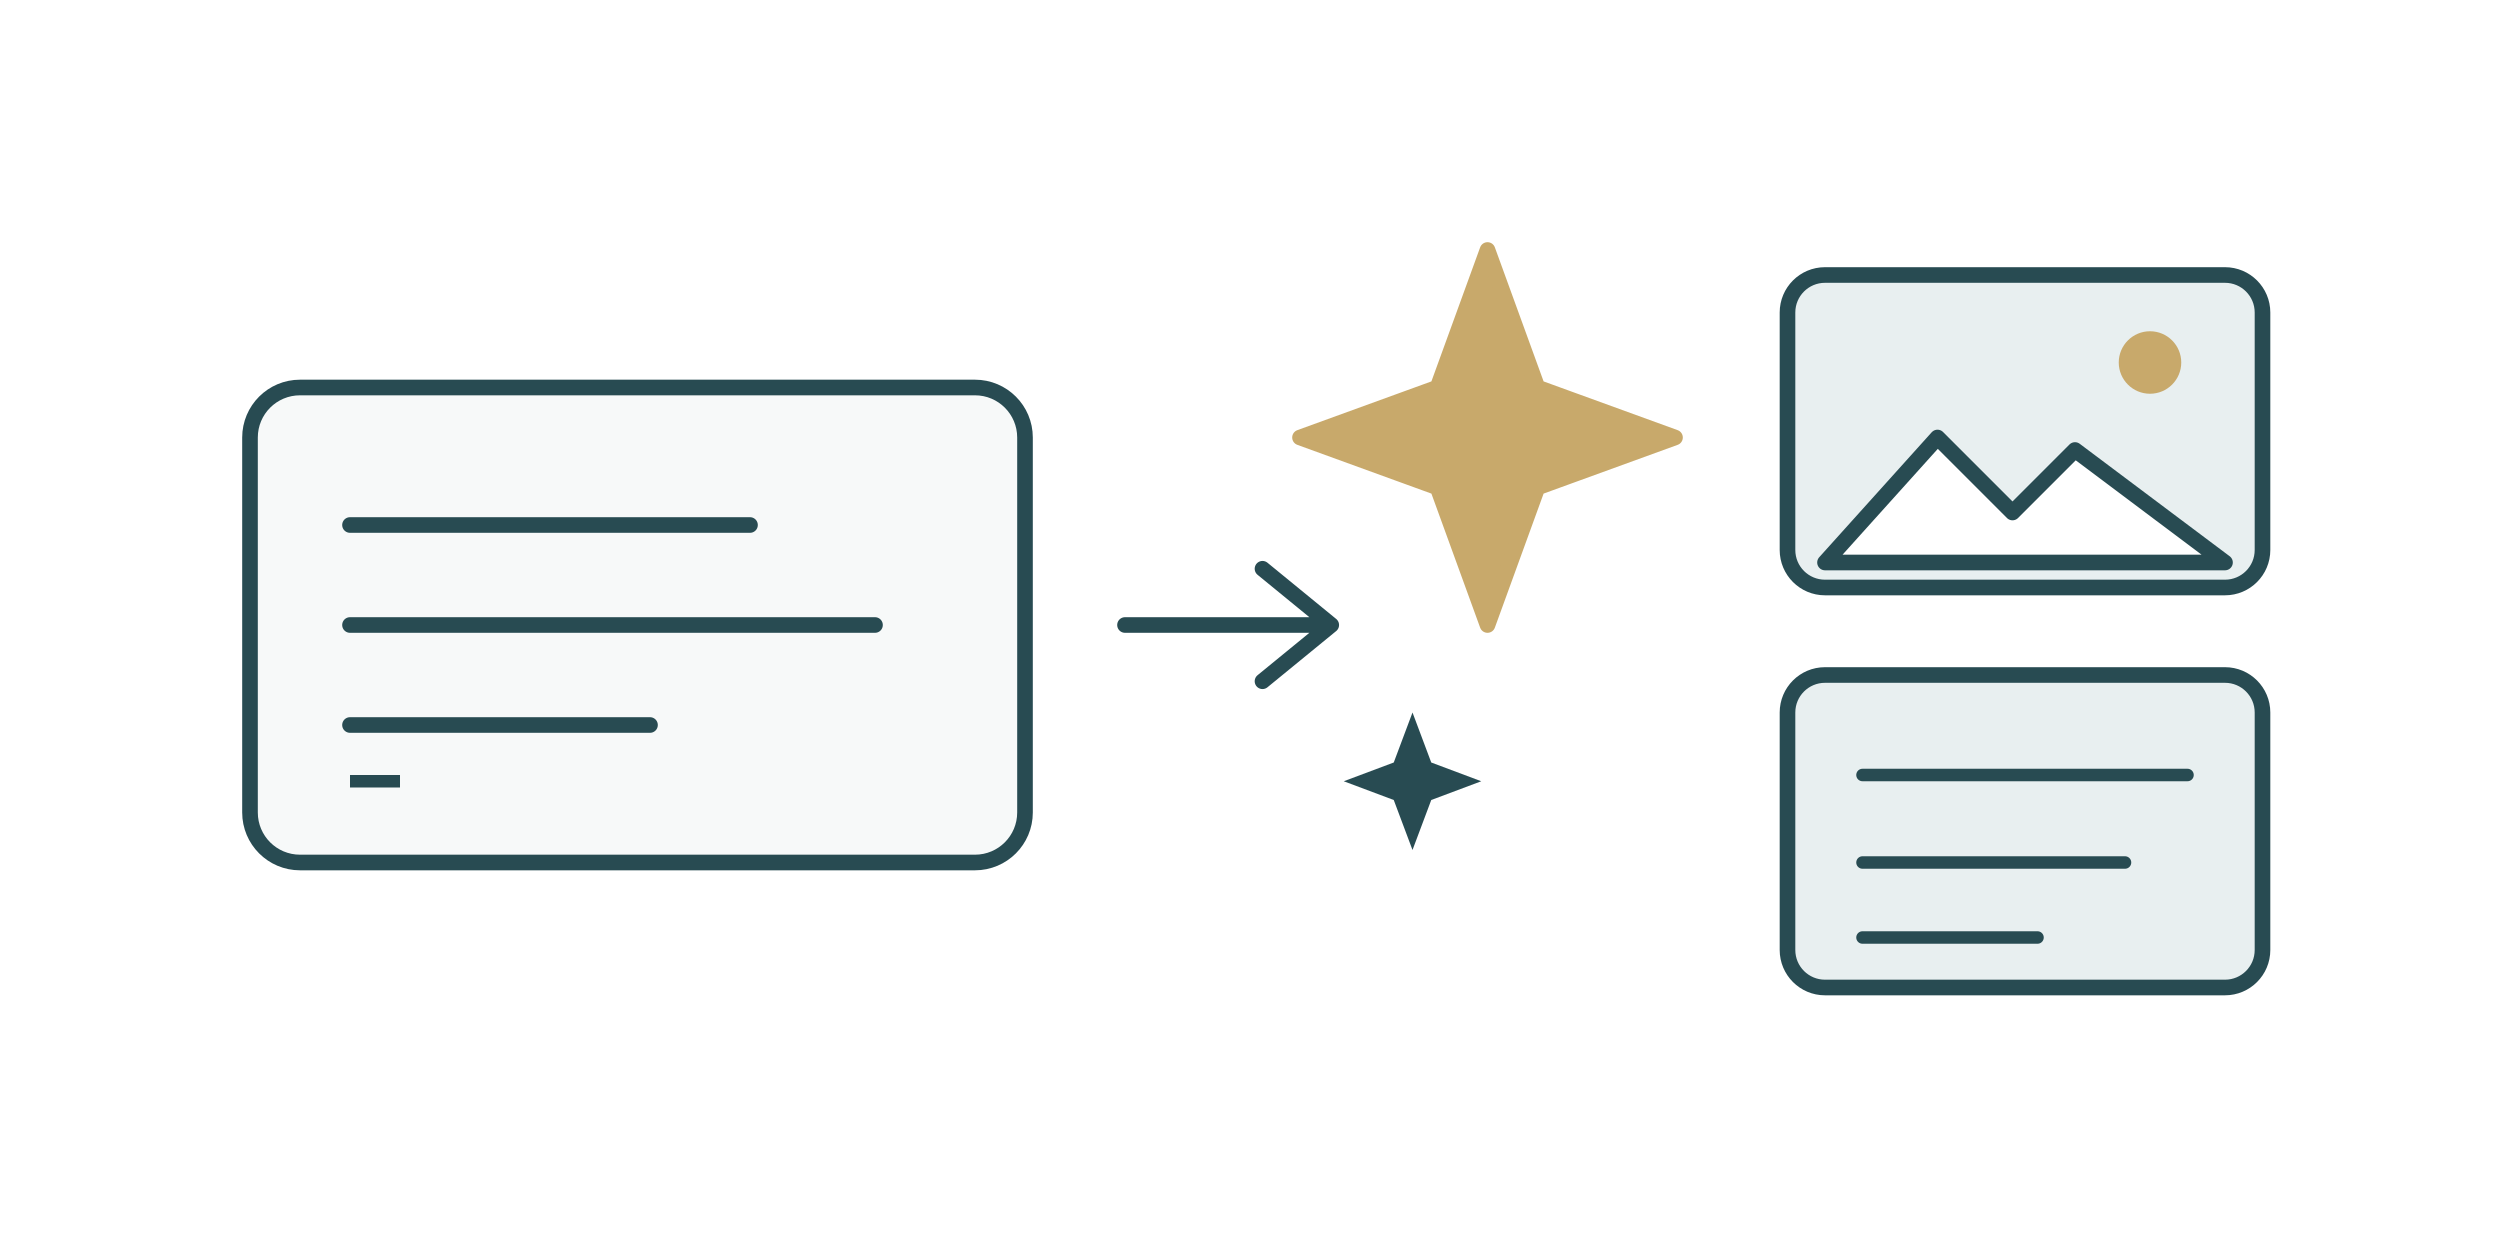
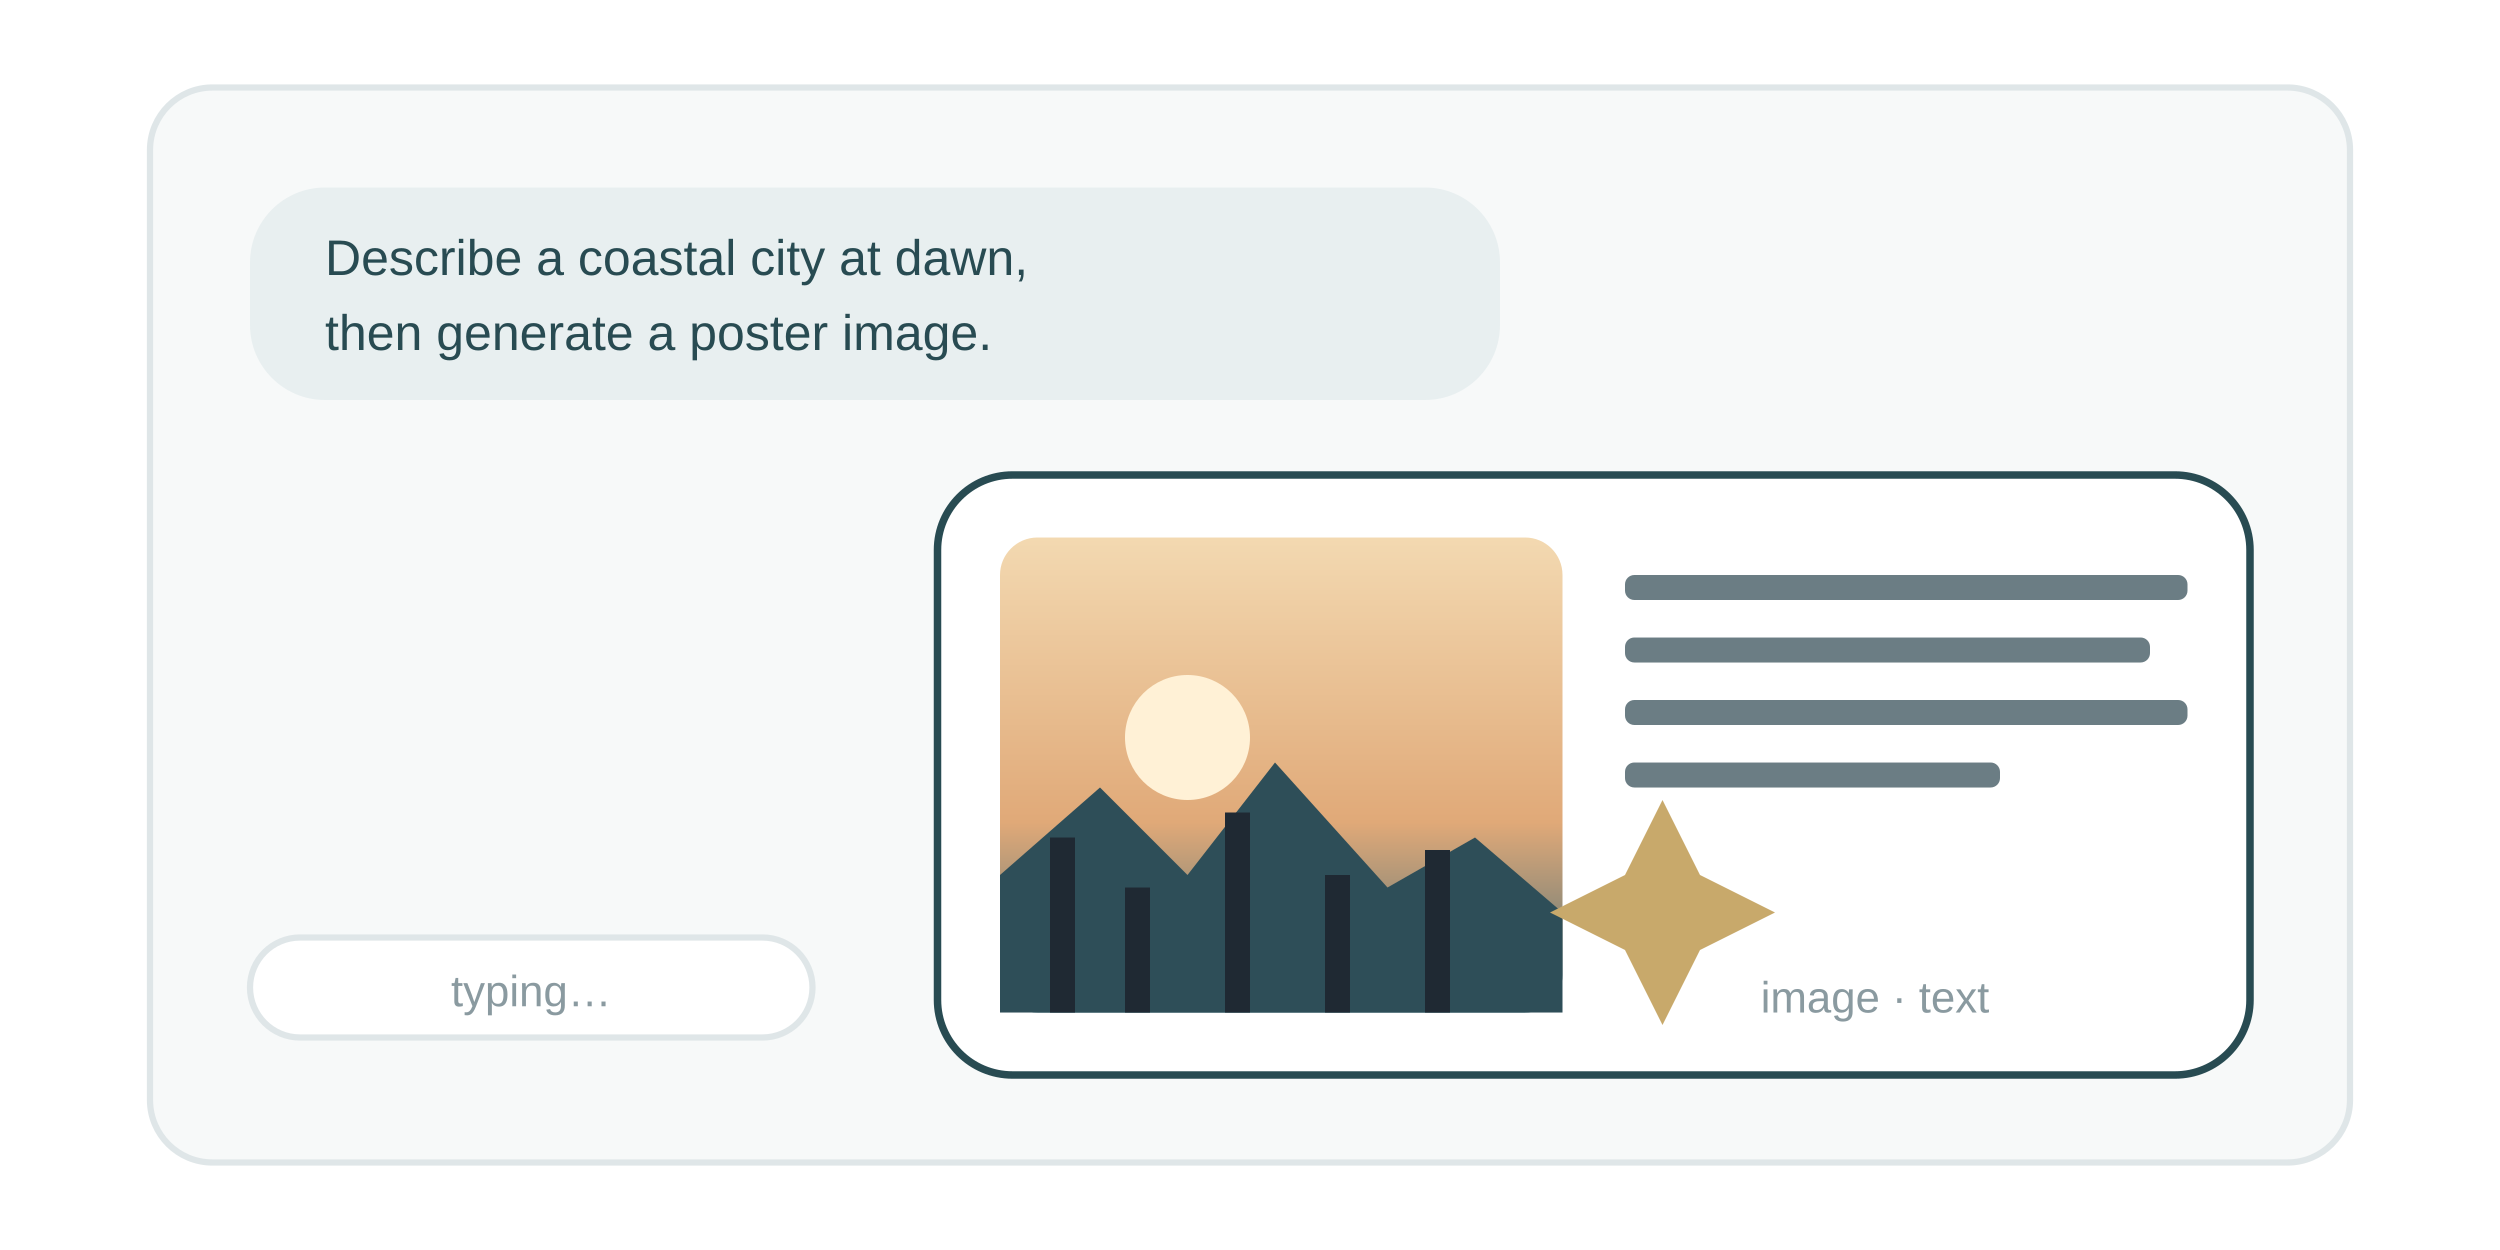
- <svg xmlns="http://www.w3.org/2000/svg" viewBox="0 0 400 200" font-family="Manrope, Arial, sans-serif" role="img" aria-label="Prompt turned into generated text and images">
+ <svg xmlns="http://www.w3.org/2000/svg" viewBox="0 0 400 200" font-family="Manrope, Arial, sans-serif" role="img" aria-label="Chat interface with a prompt and a generated image">
  <rect width="400" height="200" fill="#ffffff" />
-   <g fill="none" stroke="#284b52" stroke-width="2.5" stroke-linecap="round" stroke-linejoin="round">
-     <rect x="40" y="62" width="124" height="76" rx="8" fill="#f7f9f9" />
-     <path d="M56 84 H120 M56 100 H140 M56 116 H104" />
-     <rect x="56" y="124" width="8" height="2" fill="#284b52" stroke="none" />
-     <path d="M180 100 H212 M202 91 L213 100 L202 109" />
-     <path d="M238 100 L246 78 L268 70 L246 62 L238 40 L230 62 L208 70 L230 78 Z" fill="#c8a96b" stroke="#c8a96b" />
-     <path d="M226 136 L229 128 L237 125 L229 122 L226 114 L223 122 L215 125 L223 128 Z" fill="#284b52" stroke="none" />
-     <rect x="286" y="44" width="76" height="50" rx="6" fill="#e8eff0" />
-     <path d="M292 90 L310 70 L322 82 L332 72 L356 90 Z" fill="#ffffff" />
-     <circle cx="344" cy="58" r="5" fill="#c8a96b" stroke="none" />
-     <rect x="286" y="108" width="76" height="50" rx="6" fill="#e8eff0" />
-     <path d="M298 124 H350 M298 138 H340 M298 150 H326" stroke-width="2" />
-   </g>
+   <rect x="24" y="14" width="352" height="172" rx="10" fill="#f7f9f9" stroke="#dfe6e8" />
+   <rect x="40" y="30" width="200" height="34" rx="12" fill="#e8eff0" />
+   <text x="52" y="44" font-size="8" font-weight="500" fill="#284b52" text-anchor="start">Describe a coastal city at dawn,</text>
+   <text x="52" y="56" font-size="8" font-weight="500" fill="#284b52" text-anchor="start">then generate a poster image.</text>
+   <circle cx="28" cy="48" r="0" fill="none" />
+   <rect x="150" y="76" width="210" height="96" rx="12" fill="#ffffff" stroke="#284b52" stroke-width="1.2" />
+   <defs>
+     <linearGradient id="dawn" x1="0" y1="0" x2="0" y2="1">
+       <stop offset="0" stop-color="#f3d9b1" />
+       <stop offset="0.6" stop-color="#e0a978" />
+       <stop offset="1" stop-color="#3f6b78" />
+     </linearGradient>
+   </defs>
+   <rect x="160" y="86" width="90" height="76" rx="6" fill="url(#dawn)" />
+   <circle cx="190" cy="118" r="10" fill="#fff1d6" />
+   <path d="M160 162 L160 140 L176 126 L190 140 L204 122 L222 142 L236 134 L250 146 V162 Z" fill="#2e4e58" />
+   <rect x="168" y="134" width="4" height="28" fill="#1f2933" />
+   <rect x="180" y="142" width="4" height="20" fill="#1f2933" />
+   <rect x="196" y="130" width="4" height="32" fill="#1f2933" />
+   <rect x="212" y="140" width="4" height="22" fill="#1f2933" />
+   <rect x="228" y="136" width="4" height="26" fill="#1f2933" />
+   <rect x="260" y="92" width="90" height="4" rx="1.5" fill="#6b7d84" />
+   <rect x="260" y="102" width="84" height="4" rx="1.5" fill="#6b7d84" />
+   <rect x="260" y="112" width="90" height="4" rx="1.5" fill="#6b7d84" />
+   <rect x="260" y="122" width="60" height="4" rx="1.5" fill="#6b7d84" />
+   <path d="M260 140 L266 128 L272 140 L284 146 L272 152 L266 164 L260 152 L248 146 Z" fill="#c8a96b" />
+   <text x="300" y="162" font-size="7" font-weight="500" fill="#8a9aa0" text-anchor="middle">image · text</text>
+   <rect x="40" y="150" width="90" height="16" rx="8" fill="#ffffff" stroke="#dfe6e8" />
+   <text x="85" y="161" font-size="7" font-weight="500" fill="#8a9aa0" text-anchor="middle">typing…</text>
</svg>
